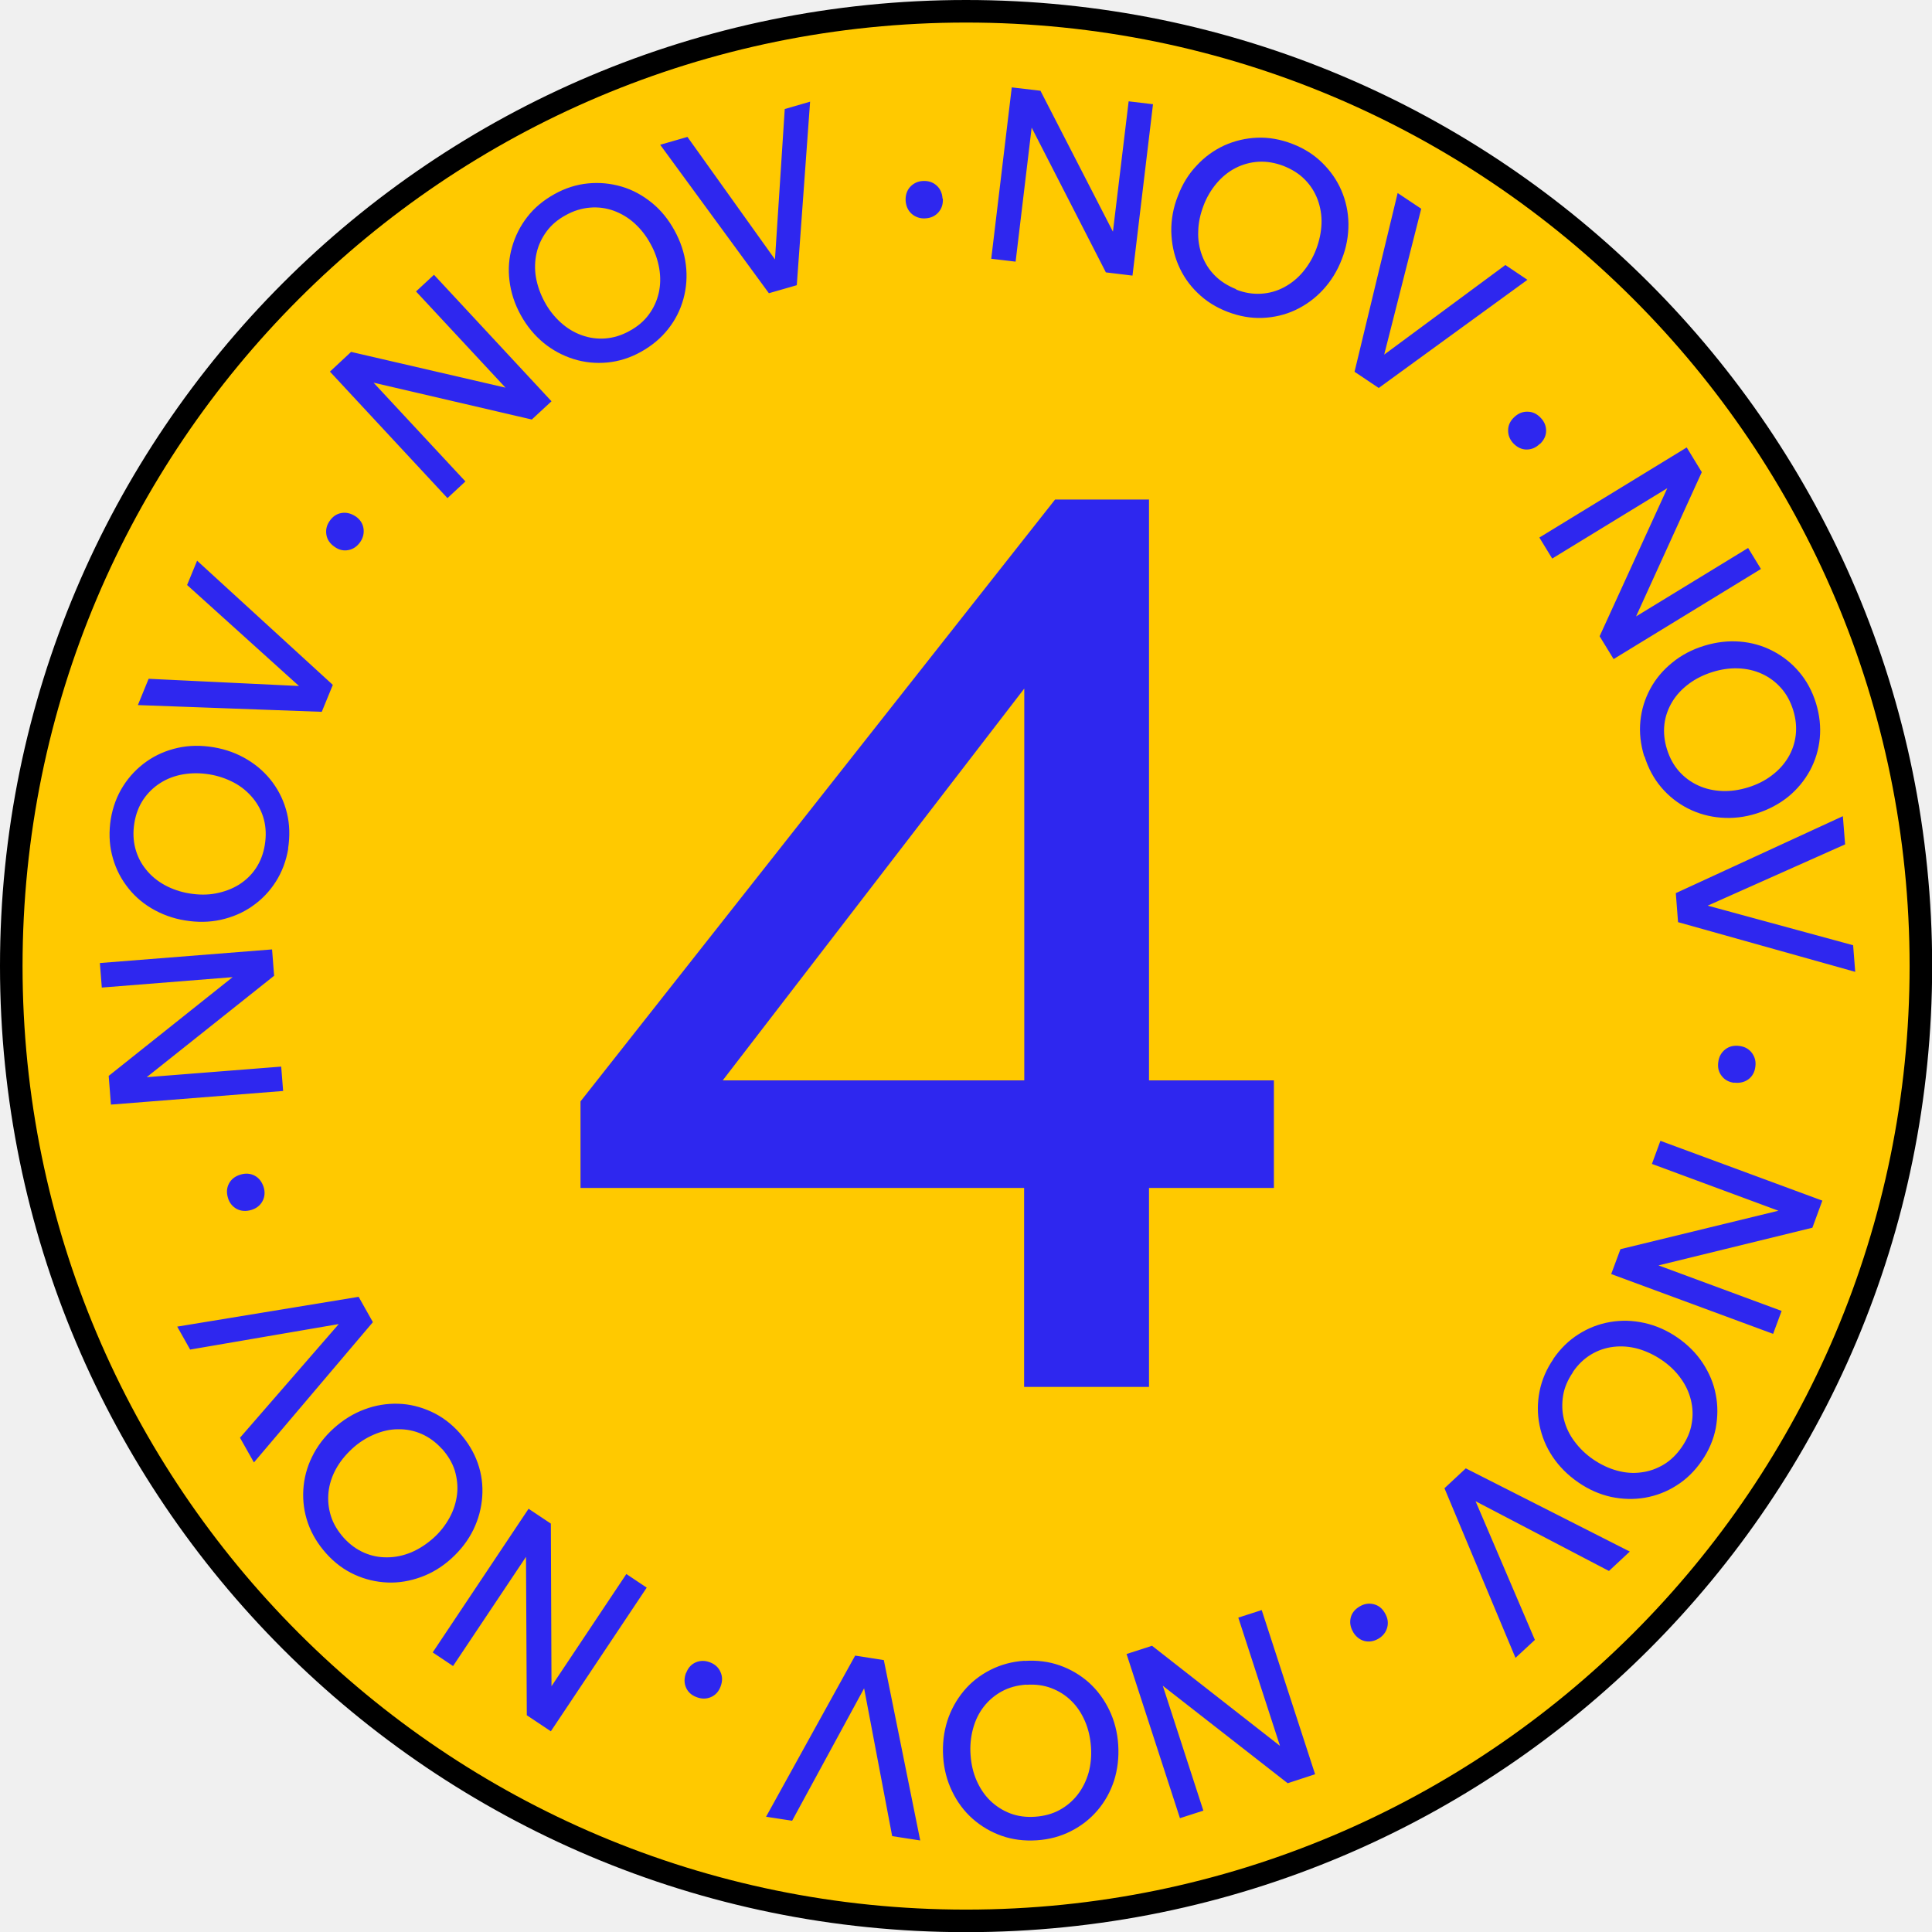
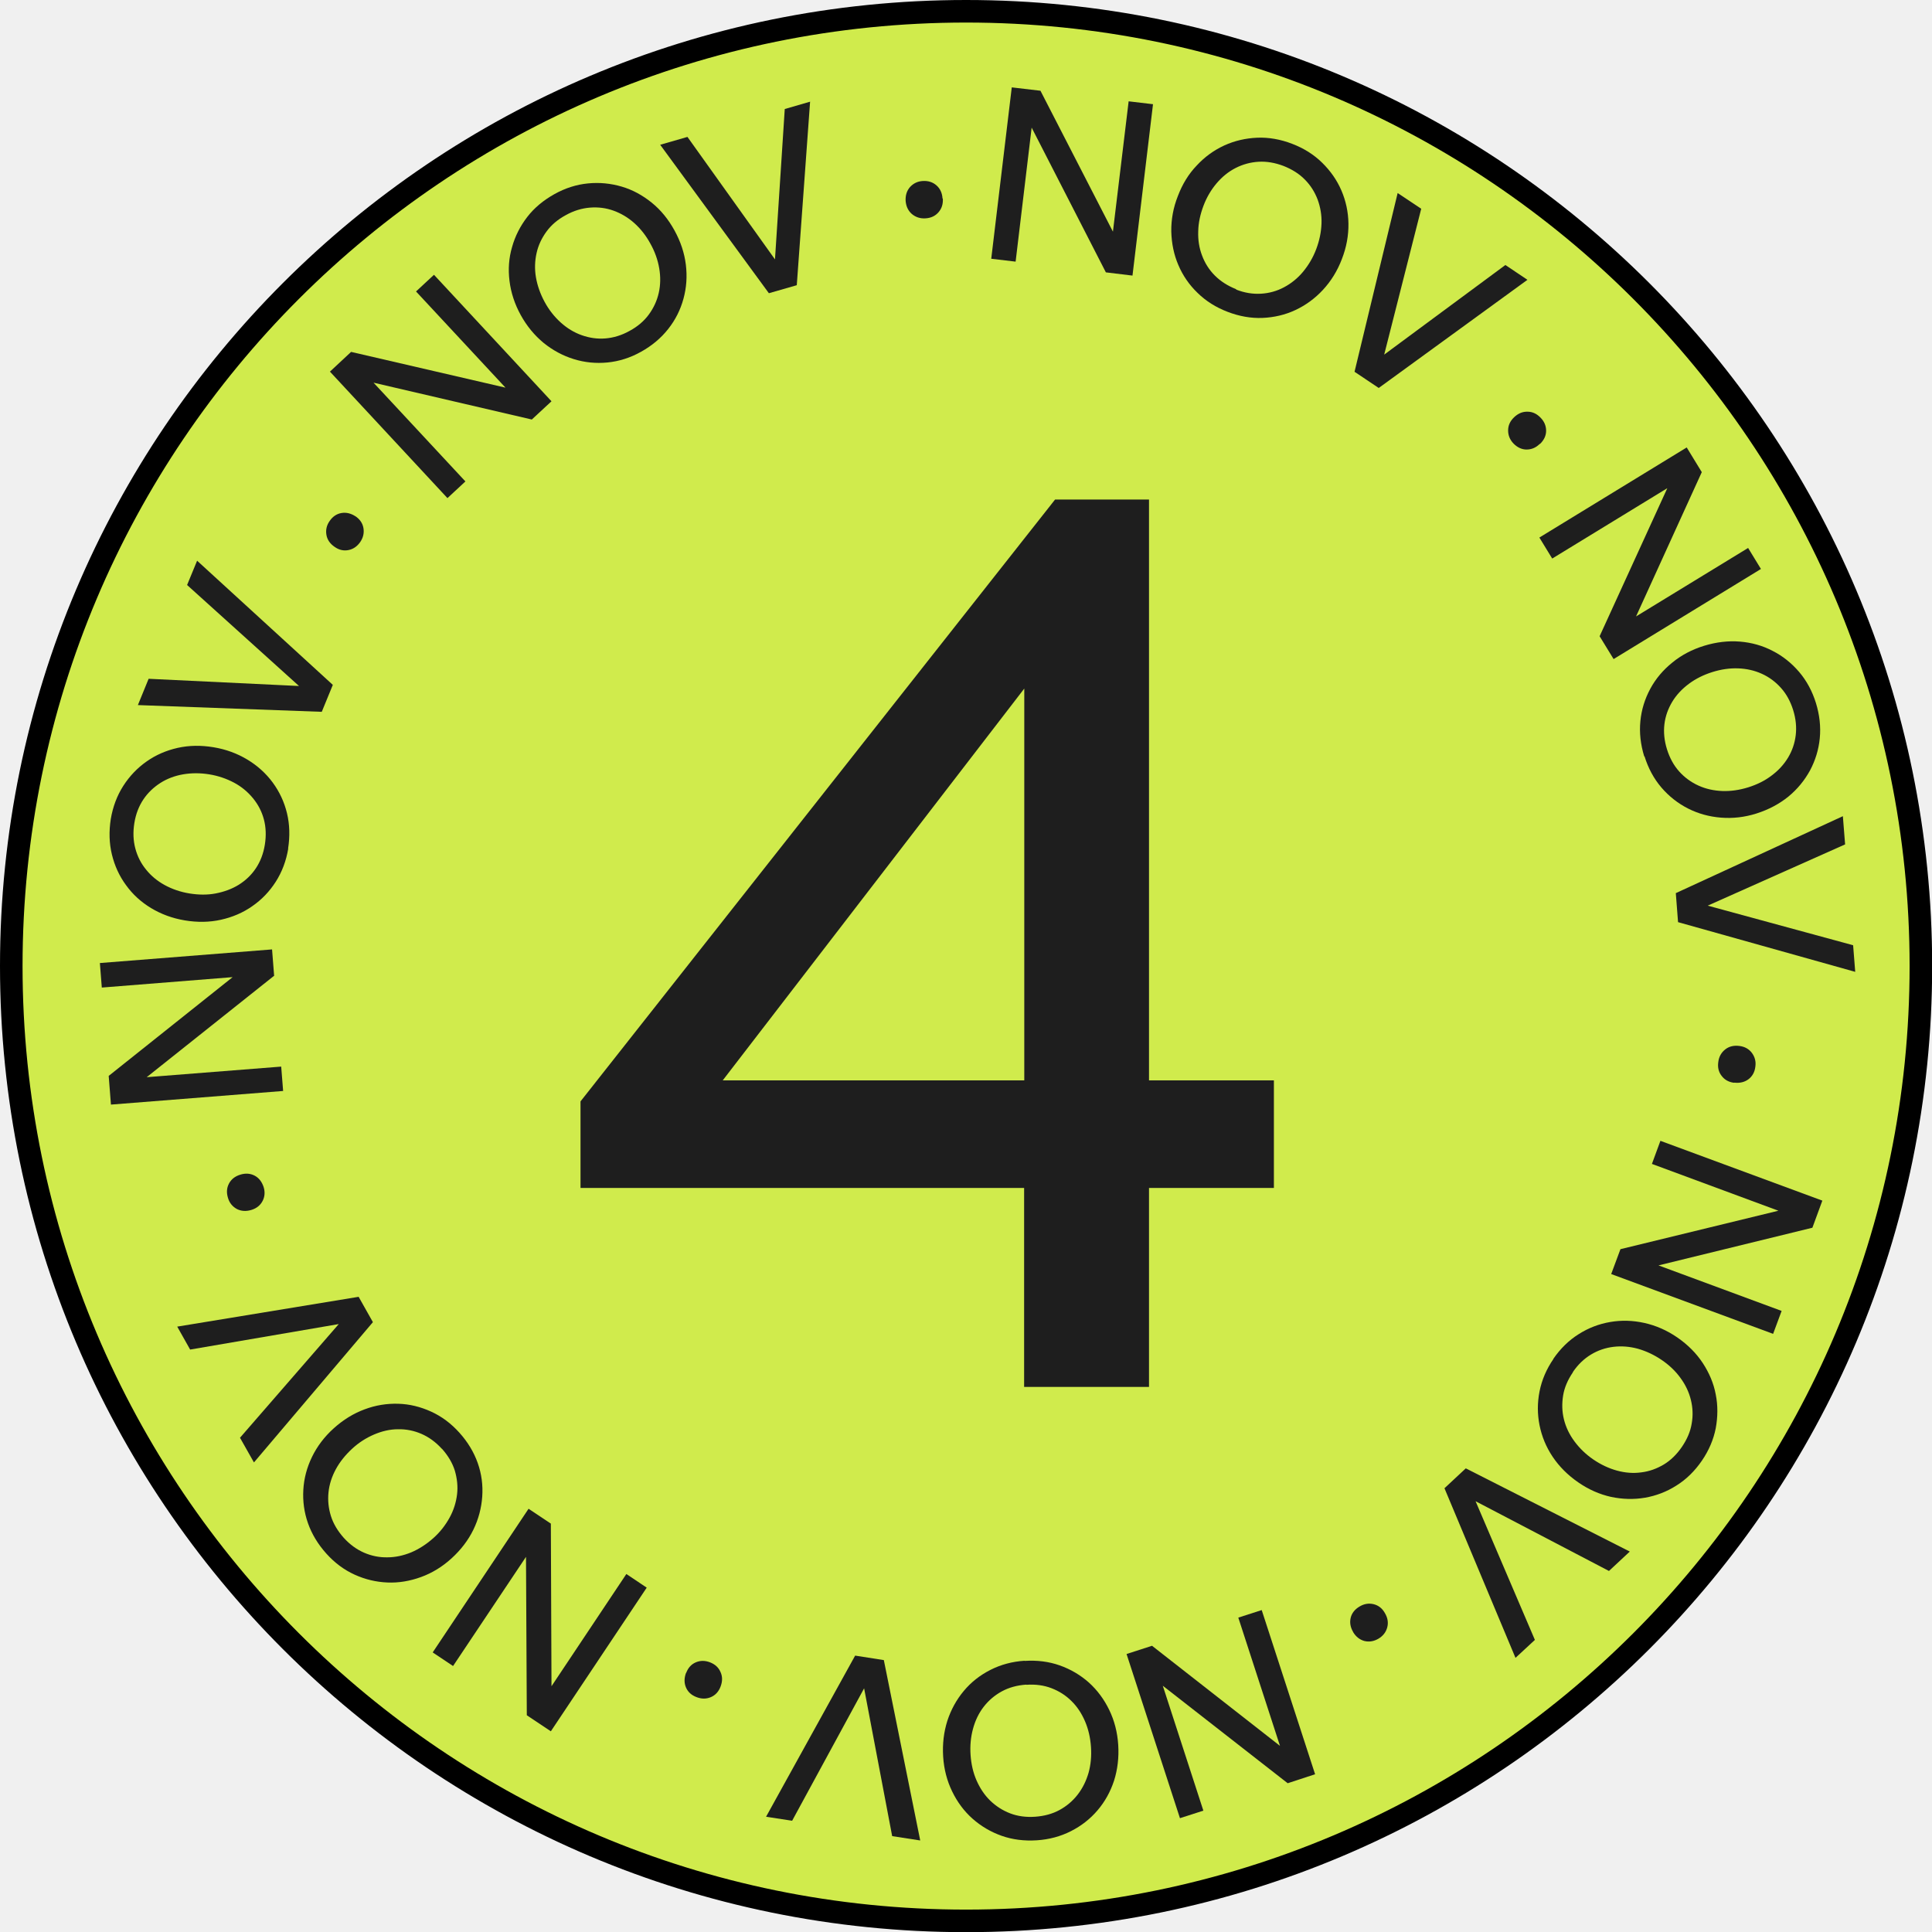
- <svg xmlns="http://www.w3.org/2000/svg" width="257" height="257" fill="none">
-   <g clip-path="url(#A)">
-     <path d="M255.521 128.511c0 70.146-56.864 127.01-127.01 127.01S1.5 198.657 1.5 128.511 58.365 1.5 128.511 1.5s127.01 56.865 127.01 127.011z" fill="#ffc900" stroke="#000" stroke-width="3" />
-     <g fill="#2e27ef">
-       <path d="M147.107 36.233l-9.874-19.257-2.133 17.829-3.242-.384 2.73-22.797 3.817.448 9.64 18.746 2.09-17.338 3.241.384-2.729 22.798-3.519-.427h-.021zm16.186 5.246c-1.557-.597-2.879-1.429-3.988-2.517-1.109-1.066-1.962-2.303-2.559-3.711-.597-1.386-.896-2.879-.938-4.457a12.21 12.21 0 0 1 .874-4.713c.597-1.578 1.429-2.943 2.517-4.073a11.49 11.49 0 0 1 3.668-2.666 11.72 11.72 0 0 1 4.372-1.024c1.535-.064 3.092.213 4.649.81s2.879 1.429 3.988 2.517 1.962 2.303 2.559 3.689.917 2.858.938 4.414a12.38 12.38 0 0 1-.874 4.713c-.597 1.578-1.45 2.943-2.517 4.095a11.8 11.8 0 0 1-3.668 2.687c-1.365.64-2.836.981-4.372 1.045s-3.092-.213-4.649-.81zm1.131-2.964c1.13.448 2.239.619 3.326.555a7.35 7.35 0 0 0 3.05-.853 8.4 8.4 0 0 0 2.538-2.069 10.51 10.51 0 0 0 1.749-3.007c.427-1.13.661-2.261.703-3.391s-.149-2.197-.512-3.199c-.383-1.002-.938-1.898-1.706-2.666-.746-.768-1.706-1.365-2.836-1.813-1.13-.427-2.239-.619-3.327-.555a7.65 7.65 0 0 0-3.049.832c-.959.491-1.792 1.173-2.517 2.026a10.11 10.11 0 0 0-1.749 2.986c-.427 1.131-.682 2.261-.703 3.412a8.12 8.12 0 0 0 .511 3.22c.384 1.024.939 1.898 1.706 2.666s1.707 1.365 2.837 1.813l-.021.043zm38.77-1.301l-19.79 14.395-3.22-2.154 5.736-23.779 3.135 2.09-4.926 19.407 16.122-11.921 2.922 1.962h.021zm1.621 21.838c-.511.512-1.108.746-1.748.746s-1.216-.277-1.728-.789c-.49-.512-.725-1.088-.725-1.749s.256-1.237.789-1.749 1.131-.768 1.792-.746c.661 0 1.237.277 1.727.789.512.512.747 1.109.747 1.749s-.278 1.237-.811 1.749h-.043zm7.976 25.57l9-19.684-15.312 9.362-1.707-2.794 19.599-11.985 2.005 3.284-8.744 19.194 14.907-9.106 1.706 2.794-19.599 11.985-1.855-3.028v-.021zm5.928 15.994c-.49-1.599-.661-3.156-.511-4.691s.597-2.964 1.322-4.308 1.706-2.495 2.921-3.476c1.216-1.002 2.645-1.749 4.244-2.239s3.199-.682 4.756-.554 3.007.533 4.35 1.237a11.38 11.38 0 0 1 3.519 2.794c1.002 1.173 1.749 2.559 2.24 4.137.49 1.599.661 3.156.511 4.692a11.39 11.39 0 0 1-1.301 4.286c-.725 1.322-1.684 2.495-2.879 3.476-1.215.981-2.623 1.728-4.222 2.239s-3.199.683-4.756.555a11.6 11.6 0 0 1-4.372-1.216 11.48 11.48 0 0 1-3.54-2.793c-1.002-1.173-1.748-2.56-2.239-4.138h-.043zm3.029-.938c.362 1.152.895 2.133 1.62 2.943a7.67 7.67 0 0 0 2.56 1.877c.981.448 2.047.682 3.177.725s2.282-.128 3.455-.491c1.152-.362 2.197-.874 3.092-1.557.917-.682 1.642-1.471 2.197-2.388a7.44 7.44 0 0 0 1.023-2.986c.128-1.066.022-2.175-.341-3.348-.362-1.152-.895-2.133-1.621-2.943s-1.556-1.429-2.537-1.877-2.026-.682-3.157-.725-2.281.128-3.433.49-2.197.874-3.114 1.557-1.663 1.472-2.218 2.389-.917 1.919-1.045 2.986-.021 2.197.342 3.348zm25.037 29.6l-23.566-6.611-.298-3.86 22.222-10.236.298 3.753-18.276 8.147 19.342 5.267.278 3.519v.021zm-16.101 14.758c-.725-.085-1.28-.405-1.664-.917-.405-.512-.554-1.13-.448-1.855.086-.704.406-1.258.917-1.664s1.131-.554 1.856-.469c.746.085 1.301.405 1.706.939.384.533.554 1.13.448 1.834-.086.725-.406 1.279-.917 1.663s-1.152.533-1.877.448l-.021.021zm-15.142 22.136l21.027-5.118-16.826-6.227 1.13-3.071 21.54 7.955-1.323 3.604-20.473 5.011 16.379 6.057-1.131 3.05-21.539-7.955 1.237-3.327-.021.021zm-8.914 14.588c.939-1.365 2.069-2.474 3.37-3.285 1.301-.831 2.708-1.365 4.201-1.62s3.007-.214 4.542.128 3.007.981 4.394 1.94 2.516 2.09 3.369 3.391 1.45 2.687 1.728 4.18c.298 1.471.277 2.986 0 4.5-.299 1.514-.917 2.964-1.856 4.329s-2.068 2.474-3.369 3.284c-1.301.832-2.709 1.365-4.18 1.621-1.493.256-2.986.213-4.521-.107-1.536-.341-2.986-.981-4.372-1.94s-2.517-2.09-3.391-3.391-1.45-2.709-1.749-4.201-.298-2.986 0-4.5.917-2.965 1.856-4.329h-.022zm2.602 1.791c-.682 1.002-1.13 2.026-1.301 3.092s-.149 2.112.107 3.156a8.15 8.15 0 0 0 1.407 2.943c.683.918 1.514 1.728 2.517 2.41s2.047 1.173 3.135 1.472 2.175.384 3.241.234c1.067-.128 2.048-.49 2.986-1.045.917-.554 1.727-1.343 2.41-2.345s1.13-2.026 1.301-3.093c.192-1.066.149-2.111-.107-3.156s-.725-2.026-1.386-2.922c-.661-.917-1.493-1.706-2.495-2.388s-2.048-1.173-3.157-1.493c-1.109-.299-2.175-.384-3.262-.256-1.067.128-2.069.469-2.986 1.024s-1.728 1.322-2.41 2.324v.043zm-7.635 37.982l-9.448-22.563 2.837-2.645 21.816 11.068-2.772 2.581-17.743-9.277 7.89 18.447-2.58 2.389zm-21.603-3.455c-.363-.619-.47-1.237-.32-1.877.149-.618.554-1.13 1.173-1.493.597-.362 1.215-.469 1.855-.32s1.152.534 1.514 1.173c.384.64.491 1.28.32 1.92s-.554 1.13-1.152 1.493c-.618.362-1.236.469-1.876.319-.619-.17-1.13-.554-1.514-1.194v-.021zm-26.764 1.834l17.039 13.329-5.544-17.061 3.113-1.003 7.102 21.838-3.647 1.195-16.613-12.967 5.396 16.613-3.114 1.003-7.102-21.838 3.37-1.088v-.021zm-16.933 2.026c1.663-.107 3.22.085 4.67.597a11.68 11.68 0 0 1 3.882 2.282c1.13 1.024 2.026 2.239 2.708 3.647s1.088 2.964 1.194 4.649-.085 3.263-.554 4.755c-.491 1.493-1.216 2.794-2.197 3.946s-2.154 2.068-3.54 2.772-2.9 1.109-4.542 1.216c-1.664.106-3.221-.086-4.671-.597a11.65 11.65 0 0 1-3.881-2.282c-1.13-1.002-2.026-2.218-2.708-3.626s-1.088-2.943-1.195-4.627.086-3.263.555-4.756a11.93 11.93 0 0 1 2.196-3.988c.981-1.173 2.154-2.09 3.54-2.794s2.901-1.109 4.543-1.215v.021zm.213 3.156c-1.215.085-2.303.384-3.241.896a7.66 7.66 0 0 0-2.41 2.047c-.661.853-1.13 1.834-1.429 2.943a10.43 10.43 0 0 0-.32 3.476c.085 1.216.341 2.346.789 3.37s1.045 1.94 1.813 2.687a7.82 7.82 0 0 0 2.666 1.706c1.002.384 2.111.533 3.326.448s2.304-.384 3.242-.896a7.67 7.67 0 0 0 2.41-2.047c.661-.853 1.13-1.813 1.45-2.901.299-1.087.405-2.239.32-3.454s-.341-2.346-.789-3.391-1.045-1.962-1.813-2.709c-.768-.767-1.663-1.322-2.666-1.706s-2.111-.533-3.326-.448l-.022-.021zm-34.591 17.551l11.836-21.411 3.817.597 4.841 23.992-3.732-.576-3.732-19.662-9.575 17.615-3.476-.533.021-.022zm-10.641-19.108c.256-.682.682-1.151 1.279-1.407s1.237-.256 1.898 0 1.13.682 1.386 1.279c.277.597.277 1.237.021 1.92-.256.703-.704 1.173-1.301 1.429s-1.237.255-1.898 0c-.683-.256-1.152-.683-1.408-1.28s-.256-1.237 0-1.941h.021zm-18-19.876l.085 21.646 9.959-14.928 2.708 1.813L73.276 230.3l-3.199-2.133-.107-21.07-9.703 14.523-2.708-1.812 12.753-19.109 2.943 1.962h.021zm-12.156-12.07c1.109 1.237 1.919 2.58 2.431 4.03s.704 2.943.597 4.458-.49 2.985-1.173 4.393-1.663 2.687-2.9 3.817-2.602 1.962-4.073 2.495-2.964.789-4.457.725a11.62 11.62 0 0 1-4.372-1.045c-1.408-.639-2.666-1.578-3.775-2.815s-1.919-2.58-2.431-4.03-.704-2.943-.619-4.436a11.37 11.37 0 0 1 1.152-4.372c.683-1.408 1.642-2.687 2.9-3.817s2.602-1.962 4.095-2.517a11.64 11.64 0 0 1 4.478-.746c1.514.043 2.964.405 4.372 1.045s2.666 1.578 3.775 2.815zm-2.346 2.132c-.81-.895-1.727-1.556-2.708-1.983a7.37 7.37 0 0 0-3.114-.618c-1.088 0-2.154.256-3.199.703a10.11 10.11 0 0 0-2.922 1.898c-.896.831-1.621 1.728-2.154 2.709s-.874 2.026-.981 3.092 0 2.111.32 3.135.896 1.983 1.706 2.9c.81.896 1.727 1.557 2.708 1.984a7.34 7.34 0 0 0 3.092.618c1.066 0 2.133-.234 3.178-.661 1.045-.448 2.005-1.066 2.922-1.877s1.621-1.727 2.175-2.729.874-2.048 1.002-3.114 0-2.133-.299-3.156c-.32-1.024-.896-1.984-1.706-2.901h-.021zm-35.209-16.25l24.141-3.967 1.898 3.37-15.824 18.66-1.855-3.284 13.137-15.12-19.769 3.391-1.727-3.071v.021zm8.403-20.217c.682-.213 1.322-.171 1.898.128s.96.81 1.194 1.493c.213.661.171 1.301-.128 1.876s-.789.981-1.493 1.195-1.365.17-1.941-.128a2.4 2.4 0 0 1-1.173-1.472c-.213-.704-.171-1.322.128-1.898s.81-.981 1.514-1.194zm4.478-26.444L19.513 143.29l17.893-1.408.256 3.242-22.904 1.812-.299-3.817 16.485-13.137-17.402 1.386-.256-3.262 22.904-1.813.277 3.54-.021-.021zm1.898-16.933c-.277 1.642-.832 3.113-1.663 4.414a11.29 11.29 0 0 1-3.114 3.242c-1.237.874-2.644 1.471-4.18 1.813s-3.135.362-4.798.085a12.64 12.64 0 0 1-4.5-1.642c-1.344-.811-2.452-1.834-3.327-3.05-.896-1.215-1.514-2.58-1.877-4.073s-.405-3.071-.149-4.713c.277-1.642.832-3.114 1.663-4.415a11.5 11.5 0 0 1 3.092-3.241c1.237-.875 2.623-1.472 4.137-1.813 1.535-.341 3.114-.362 4.777-.085s3.156.831 4.5 1.642 2.474 1.834 3.369 3.049a11.33 11.33 0 0 1 1.898 4.074c.363 1.493.405 3.071.149 4.713h.021zm-3.114-.512c.192-1.194.149-2.325-.128-3.37a7.39 7.39 0 0 0-1.45-2.815 8.24 8.24 0 0 0-2.516-2.068 10.61 10.61 0 0 0-3.305-1.109c-1.194-.192-2.346-.192-3.476 0-1.109.192-2.133.576-3.028 1.151a7.66 7.66 0 0 0-2.261 2.197c-.598.896-1.002 1.941-1.194 3.135s-.149 2.324.128 3.369.746 1.984 1.429 2.815c.661.832 1.514 1.536 2.495 2.069s2.09.917 3.284 1.109 2.367.213 3.476 0 2.133-.576 3.071-1.152c.917-.575 1.685-1.3 2.282-2.196s1.002-1.941 1.194-3.135zm-9.02-37.79l18.063 16.528-1.471 3.583-24.461-.896 1.429-3.498 20.004.96-14.886-13.435 1.344-3.263-.021.021zm21.07-5.907c.597.405.96.938 1.066 1.578s-.021 1.258-.427 1.855c-.405.576-.917.938-1.557 1.066s-1.258 0-1.855-.427c-.618-.427-.981-.96-1.088-1.6s.021-1.258.427-1.834c.405-.597.938-.96 1.578-1.066s1.258.043 1.877.448l-.021-.021zm23.48-12.86l-21.07-4.905 12.22 13.137-2.389 2.218-15.632-16.826 2.815-2.623 20.537 4.756-11.9-12.796 2.389-2.218 15.632 16.826-2.602 2.41v.021zm14.523-9.02c-1.45.81-2.943 1.28-4.478 1.429s-3.028 0-4.478-.448a12 12 0 0 1-4.009-2.154c-1.216-1.002-2.239-2.239-3.05-3.711s-1.301-2.986-1.493-4.542-.085-3.05.341-4.5a11.67 11.67 0 0 1 2.026-4.009c.938-1.215 2.154-2.218 3.604-3.028s2.943-1.28 4.478-1.429a11.71 11.71 0 0 1 4.478.427c1.45.427 2.772 1.152 3.988 2.133s2.218 2.218 3.028 3.689 1.322 2.986 1.514 4.564a11.6 11.6 0 0 1-.32 4.542c-.405 1.471-1.066 2.794-2.026 4.009s-2.154 2.218-3.604 3.028zm-1.535-2.772c1.066-.576 1.919-1.301 2.559-2.175a7.68 7.68 0 0 0 1.322-2.879c.234-1.045.256-2.133.064-3.263a10.13 10.13 0 0 0-1.173-3.284 10.12 10.12 0 0 0-2.133-2.73 8.42 8.42 0 0 0-2.772-1.663 7.4 7.4 0 0 0-3.135-.405c-1.066.085-2.154.405-3.22 1.002-1.066.576-1.919 1.301-2.559 2.175s-1.088 1.813-1.322 2.858a8.28 8.28 0 0 0-.085 3.242c.192 1.109.576 2.197 1.152 3.263A10.2 10.2 0 0 0 74.6 42.91c.853.768 1.77 1.322 2.794 1.685a7.49 7.49 0 0 0 3.135.426c1.066-.086 2.154-.405 3.22-1.002zm24.012-30.476l-1.77 24.397-3.711 1.066L87.82 19.258l3.625-1.045 11.644 16.293 1.301-20.004 3.39-.981-.021.021zm17.658 12.881c.043.725-.149 1.322-.576 1.813s-1.002.768-1.727.81a2.48 2.48 0 0 1-1.813-.576c-.49-.427-.767-1.002-.831-1.727-.043-.746.149-1.365.575-1.855a2.41 2.41 0 0 1 1.707-.81c.725-.043 1.322.149 1.812.576s.768 1.024.811 1.749l.042.021zm44.039 131.603h-16.613v26.465h-16.613v-26.465H77.222V146.51l63.125-80.058h12.497v77.264h16.613v14.31zm-73.319-14.31h40.114V91.595l-40.114 52.121z" />
-     </g>
+ <svg xmlns="http://www.w3.org/2000/svg" width="257" height="257" viewBox="0 0 257 257" fill="none">
+   <g clip-path="url(#clip0_2507_1446)">
+     <path d="M255.521 128.511C255.521 198.657 198.657 255.521 128.511 255.521C58.365 255.521 1.5 198.657 1.5 128.511C1.5 58.365 58.365 1.5 128.511 1.5C198.657 1.5 255.521 58.365 255.521 128.511Z" fill="#D0EB4C" stroke="black" stroke-width="3" />
+     <path d="M147.107 36.233L137.233 16.976L135.1 34.804L131.858 34.42L134.588 11.623L138.405 12.071L148.045 30.816L150.135 13.478L153.376 13.862L150.647 36.66L147.128 36.233H147.107Z" fill="#1E1E1E" />
+     <path d="M163.293 41.479C161.736 40.882 160.414 40.05 159.305 38.963C158.196 37.897 157.343 36.66 156.746 35.252C156.149 33.866 155.85 32.373 155.808 30.795C155.786 29.217 156.064 27.639 156.682 26.082C157.279 24.504 158.111 23.139 159.199 22.009C160.265 20.857 161.481 19.983 162.867 19.343C164.232 18.724 165.703 18.383 167.239 18.319C168.774 18.255 170.331 18.532 171.888 19.13C173.444 19.727 174.767 20.558 175.876 21.646C176.985 22.734 177.838 23.949 178.435 25.335C179.032 26.722 179.352 28.193 179.373 29.75C179.394 31.307 179.117 32.885 178.499 34.463C177.902 36.041 177.049 37.406 175.982 38.558C174.916 39.709 173.679 40.605 172.314 41.245C170.949 41.885 169.478 42.226 167.942 42.29C166.407 42.354 164.85 42.076 163.293 41.479ZM164.424 38.515C165.554 38.963 166.663 39.133 167.75 39.069C168.817 39.005 169.84 38.728 170.8 38.216C171.76 37.705 172.613 37.022 173.338 36.148C174.063 35.273 174.66 34.271 175.087 33.141C175.513 32.011 175.748 30.88 175.79 29.75C175.833 28.62 175.641 27.553 175.278 26.551C174.895 25.549 174.34 24.653 173.572 23.885C172.826 23.118 171.866 22.52 170.736 22.073C169.606 21.646 168.497 21.454 167.409 21.518C166.343 21.582 165.319 21.859 164.36 22.35C163.4 22.84 162.568 23.523 161.843 24.376C161.118 25.229 160.521 26.231 160.094 27.361C159.668 28.492 159.412 29.622 159.391 30.774C159.348 31.904 159.519 32.992 159.902 33.994C160.286 35.017 160.841 35.892 161.608 36.66C162.376 37.427 163.315 38.024 164.445 38.472L164.424 38.515Z" fill="#1E1E1E" />
+     <path d="M203.194 37.214L183.404 51.609L180.184 49.455L185.92 25.677L189.055 27.767L184.129 47.173L200.251 35.252L203.173 37.214H203.194Z" fill="#1E1E1E" />
+     <path d="M204.815 59.052C204.304 59.564 203.707 59.798 203.067 59.798C202.427 59.798 201.851 59.521 201.339 59.009C200.849 58.497 200.614 57.922 200.614 57.261C200.614 56.599 200.87 56.024 201.403 55.512C201.936 55 202.534 54.744 203.195 54.765C203.856 54.765 204.432 55.043 204.922 55.554C205.434 56.066 205.669 56.663 205.669 57.303C205.669 57.943 205.391 58.54 204.858 59.052H204.815Z" fill="#1E1E1E" />
+     <path d="M212.791 84.622L221.791 64.938L206.479 74.3L204.772 71.506L224.371 59.521L226.376 62.805L217.632 81.999L232.539 72.892L234.245 75.686L214.646 87.671L212.791 84.643V84.622Z" fill="#1E1E1E" />
+     <path d="M218.719 100.616C218.229 99.017 218.058 97.46 218.208 95.925C218.357 94.389 218.805 92.96 219.53 91.617C220.255 90.273 221.236 89.122 222.451 88.141C223.667 87.138 225.096 86.392 226.695 85.901C228.295 85.411 229.894 85.219 231.451 85.347C233.008 85.475 234.458 85.88 235.801 86.584C237.145 87.266 238.318 88.205 239.32 89.377C240.323 90.55 241.069 91.937 241.56 93.515C242.05 95.114 242.221 96.671 242.071 98.207C241.922 99.742 241.474 101.171 240.77 102.493C240.045 103.815 239.086 104.988 237.891 105.969C236.676 106.95 235.268 107.697 233.669 108.208C232.069 108.72 230.47 108.891 228.913 108.763C227.335 108.635 225.885 108.23 224.541 107.547C223.198 106.865 222.004 105.927 221.001 104.754C219.999 103.581 219.253 102.194 218.762 100.616H218.719ZM221.748 99.678C222.11 100.83 222.643 101.811 223.368 102.621C224.094 103.431 224.947 104.05 225.928 104.498C226.909 104.946 227.975 105.18 229.105 105.223C230.235 105.265 231.387 105.095 232.56 104.732C233.712 104.37 234.757 103.858 235.652 103.175C236.569 102.493 237.294 101.704 237.849 100.787C238.403 99.87 238.744 98.868 238.872 97.801C239 96.735 238.894 95.626 238.531 94.453C238.169 93.302 237.636 92.32 236.91 91.51C236.185 90.7 235.354 90.081 234.373 89.633C233.392 89.186 232.347 88.951 231.216 88.908C230.086 88.866 228.935 89.036 227.783 89.399C226.631 89.761 225.586 90.273 224.669 90.956C223.752 91.638 223.006 92.427 222.451 93.344C221.897 94.261 221.534 95.263 221.406 96.33C221.278 97.396 221.385 98.526 221.748 99.678Z" fill="#1E1E1E" />
+     <path d="M246.785 129.278L223.219 122.667L222.921 118.807L245.143 108.571L245.441 112.324L227.165 120.471L246.507 125.738L246.785 129.257V129.278Z" fill="#1E1E1E" />
+     <path d="M230.684 144.036C229.959 143.951 229.404 143.631 229.02 143.119C228.615 142.607 228.466 141.989 228.572 141.264C228.658 140.56 228.978 140.006 229.489 139.6C230.001 139.195 230.62 139.046 231.345 139.131C232.091 139.216 232.646 139.536 233.051 140.07C233.435 140.603 233.605 141.2 233.499 141.904C233.413 142.629 233.093 143.183 232.582 143.567C232.07 143.951 231.43 144.1 230.705 144.015L230.684 144.036Z" fill="#1E1E1E" />
+     <path d="M215.542 166.172L236.569 161.054L219.743 154.827L220.873 151.756L242.413 159.711L241.09 163.315L220.617 168.326L236.996 174.383L235.865 177.433L214.326 169.478L215.563 166.151L215.542 166.172Z" fill="#1E1E1E" />
+     <path d="M206.628 180.76C207.567 179.395 208.697 178.286 209.998 177.475C211.299 176.644 212.706 176.11 214.199 175.855C215.692 175.599 217.206 175.641 218.741 175.983C220.277 176.324 221.748 176.964 223.135 177.923C224.521 178.883 225.651 180.013 226.504 181.314C227.357 182.615 227.954 184.001 228.232 185.494C228.53 186.965 228.509 188.48 228.232 189.994C227.933 191.508 227.315 192.958 226.376 194.323C225.438 195.688 224.308 196.797 223.007 197.607C221.706 198.439 220.298 198.972 218.827 199.228C217.334 199.484 215.841 199.441 214.306 199.121C212.77 198.78 211.32 198.14 209.934 197.181C208.548 196.221 207.417 195.091 206.543 193.79C205.669 192.489 205.093 191.081 204.794 189.589C204.496 188.096 204.496 186.603 204.794 185.089C205.093 183.575 205.711 182.124 206.65 180.76H206.628ZM209.23 182.551C208.548 183.553 208.1 184.577 207.929 185.643C207.759 186.71 207.78 187.755 208.036 188.799C208.292 189.844 208.761 190.825 209.443 191.742C210.126 192.66 210.957 193.47 211.96 194.152C212.962 194.835 214.007 195.325 215.095 195.624C216.182 195.922 217.27 196.008 218.336 195.858C219.403 195.73 220.384 195.368 221.322 194.813C222.239 194.259 223.049 193.47 223.732 192.468C224.414 191.465 224.862 190.442 225.033 189.375C225.225 188.309 225.182 187.264 224.926 186.219C224.67 185.174 224.201 184.193 223.54 183.297C222.879 182.38 222.047 181.591 221.045 180.909C220.042 180.226 218.997 179.736 217.888 179.416C216.779 179.117 215.713 179.032 214.626 179.16C213.559 179.288 212.557 179.629 211.64 180.184C210.723 180.738 209.912 181.506 209.23 182.508V182.551Z" fill="#1E1E1E" />
+     <path d="M201.595 220.533L192.147 197.97L194.984 195.325L216.8 206.393L214.028 208.974L196.285 199.697L204.175 218.144L201.595 220.533Z" fill="#1E1E1E" />
+     <path d="M179.992 217.078C179.629 216.459 179.522 215.841 179.672 215.201C179.821 214.583 180.226 214.071 180.845 213.708C181.442 213.346 182.06 213.239 182.7 213.388C183.34 213.538 183.852 213.922 184.214 214.561C184.598 215.201 184.705 215.841 184.534 216.481C184.363 217.12 183.98 217.611 183.382 217.974C182.764 218.336 182.146 218.443 181.506 218.293C180.887 218.123 180.376 217.739 179.992 217.099V217.078Z" fill="#1E1E1E" />
+     <path d="M153.228 218.912L170.267 232.241L164.723 215.18L167.836 214.177L174.938 236.015L171.291 237.21L154.678 224.243L160.074 240.856L156.96 241.859L149.858 220.021L153.228 218.933V218.912Z" fill="#1E1E1E" />
+     <path d="M136.295 220.938C137.958 220.831 139.515 221.023 140.965 221.535C142.415 222.047 143.716 222.815 144.847 223.817C145.977 224.841 146.873 226.056 147.555 227.464C148.238 228.871 148.643 230.428 148.749 232.113C148.856 233.797 148.664 235.376 148.195 236.868C147.704 238.361 146.979 239.662 145.998 240.814C145.017 241.965 143.844 242.882 142.458 243.586C141.072 244.29 139.558 244.695 137.916 244.802C136.252 244.908 134.695 244.716 133.245 244.205C131.795 243.693 130.494 242.925 129.364 241.923C128.234 240.92 127.338 239.705 126.656 238.297C125.973 236.89 125.568 235.354 125.461 233.67C125.355 231.985 125.547 230.407 126.016 228.914C126.506 227.421 127.231 226.099 128.212 224.926C129.193 223.753 130.366 222.836 131.752 222.132C133.139 221.428 134.653 221.023 136.295 220.917V220.938ZM136.508 224.094C135.293 224.179 134.205 224.478 133.267 224.99C132.328 225.502 131.518 226.184 130.857 227.037C130.196 227.89 129.727 228.871 129.428 229.98C129.129 231.089 129.023 232.241 129.108 233.456C129.193 234.672 129.449 235.802 129.897 236.826C130.345 237.849 130.942 238.766 131.71 239.513C132.478 240.259 133.373 240.835 134.376 241.219C135.378 241.603 136.487 241.752 137.702 241.667C138.918 241.581 140.006 241.283 140.944 240.771C141.882 240.259 142.693 239.577 143.354 238.724C144.015 237.871 144.484 236.911 144.804 235.823C145.103 234.736 145.209 233.584 145.124 232.369C145.039 231.153 144.783 230.023 144.335 228.978C143.887 227.933 143.29 227.016 142.522 226.269C141.754 225.502 140.859 224.947 139.856 224.563C138.854 224.179 137.745 224.03 136.53 224.115L136.508 224.094Z" fill="#1E1E1E" />
+     <path d="M101.917 241.645L113.753 220.234L117.57 220.831L122.411 244.823L118.679 244.247L114.947 224.585L105.372 242.2L101.896 241.667L101.917 241.645Z" fill="#1E1E1E" />
+     <path d="M91.276 222.537C91.532 221.855 91.958 221.386 92.555 221.13C93.153 220.874 93.792 220.874 94.453 221.13C95.114 221.386 95.584 221.812 95.84 222.409C96.117 223.006 96.117 223.646 95.861 224.329C95.605 225.032 95.157 225.502 94.56 225.758C93.963 226.013 93.323 226.013 92.662 225.758C91.98 225.502 91.51 225.075 91.254 224.478C90.999 223.881 90.999 223.241 91.254 222.537H91.276Z" fill="#1E1E1E" />
+     <path d="M73.276 202.661L73.361 224.307L83.32 209.379L86.029 211.192L73.276 230.3L70.077 228.167L69.97 207.097L60.267 221.62L57.559 219.808L70.312 200.699L73.254 202.661H73.276Z" fill="#1E1E1E" />
+     <path d="M61.12 190.591C62.229 191.828 63.039 193.171 63.551 194.621C64.063 196.072 64.255 197.564 64.148 199.079C64.042 200.593 63.658 202.064 62.976 203.472C62.293 204.879 61.312 206.159 60.075 207.289C58.838 208.419 57.473 209.251 56.002 209.784C54.53 210.317 53.038 210.573 51.545 210.509C50.031 210.445 48.581 210.104 47.173 209.464C45.765 208.825 44.507 207.886 43.398 206.649C42.289 205.412 41.479 204.069 40.967 202.619C40.455 201.169 40.263 199.676 40.349 198.183C40.434 196.669 40.818 195.219 41.5 193.811C42.183 192.404 43.142 191.124 44.401 189.994C45.659 188.863 47.002 188.032 48.495 187.477C49.967 186.923 51.459 186.688 52.974 186.731C54.488 186.774 55.938 187.136 57.346 187.776C58.753 188.416 60.011 189.354 61.12 190.591ZM58.774 192.723C57.964 191.828 57.047 191.167 56.066 190.74C55.085 190.314 54.04 190.1 52.952 190.122C51.865 190.122 50.798 190.378 49.753 190.825C48.708 191.273 47.727 191.892 46.832 192.723C45.936 193.555 45.211 194.451 44.678 195.432C44.145 196.413 43.803 197.458 43.697 198.524C43.59 199.59 43.697 200.635 44.017 201.659C44.337 202.683 44.912 203.642 45.723 204.559C46.533 205.455 47.45 206.116 48.431 206.543C49.412 206.969 50.457 207.183 51.523 207.161C52.59 207.161 53.656 206.927 54.701 206.5C55.746 206.052 56.706 205.434 57.623 204.623C58.54 203.813 59.243 202.896 59.798 201.894C60.352 200.891 60.672 199.846 60.8 198.78C60.928 197.714 60.8 196.647 60.502 195.624C60.182 194.6 59.606 193.64 58.796 192.723H58.774Z" fill="#1E1E1E" />
+     <path d="M23.565 176.473L47.706 172.506L49.605 175.876L33.781 194.536L31.925 191.252L45.062 176.132L25.293 179.523L23.565 176.452V176.473Z" fill="#1E1E1E" />
+     <path d="M31.968 156.256C32.65 156.043 33.29 156.085 33.866 156.384C34.442 156.682 34.825 157.194 35.06 157.877C35.273 158.538 35.231 159.178 34.932 159.753C34.633 160.329 34.143 160.734 33.439 160.948C32.736 161.161 32.074 161.118 31.499 160.82C30.923 160.5 30.518 160.009 30.326 159.348C30.112 158.644 30.155 158.026 30.454 157.45C30.752 156.874 31.264 156.469 31.968 156.256Z" fill="#1E1E1E" />
+     <path d="M36.446 129.812L19.513 143.29L37.406 141.882L37.662 145.124L14.758 146.936L14.459 143.119L30.944 129.982L13.542 131.368L13.286 128.106L36.19 126.293L36.468 129.833L36.446 129.812Z" fill="#1E1E1E" />
+     <path d="M38.344 112.879C38.067 114.521 37.512 115.992 36.681 117.293C35.849 118.594 34.804 119.682 33.567 120.535C32.33 121.409 30.923 122.006 29.387 122.348C27.852 122.689 26.252 122.71 24.589 122.433C22.925 122.156 21.433 121.601 20.089 120.791C18.745 119.98 17.637 118.957 16.762 117.741C15.866 116.526 15.248 115.161 14.885 113.668C14.523 112.175 14.48 110.597 14.736 108.955C15.013 107.313 15.568 105.841 16.399 104.54C17.231 103.239 18.276 102.152 19.492 101.299C20.729 100.424 22.115 99.827 23.629 99.486C25.165 99.145 26.743 99.124 28.406 99.401C30.07 99.678 31.562 100.232 32.906 101.043C34.249 101.853 35.38 102.877 36.275 104.092C37.171 105.308 37.811 106.673 38.173 108.166C38.536 109.659 38.579 111.237 38.323 112.879H38.344ZM35.23 112.367C35.422 111.173 35.38 110.042 35.102 108.997C34.825 107.952 34.335 107.014 33.652 106.182C32.97 105.351 32.138 104.647 31.136 104.114C30.134 103.581 29.025 103.197 27.83 103.005C26.636 102.813 25.484 102.813 24.354 103.005C23.245 103.197 22.222 103.581 21.326 104.156C20.43 104.732 19.662 105.457 19.065 106.353C18.468 107.249 18.063 108.294 17.871 109.488C17.679 110.682 17.722 111.812 17.999 112.857C18.276 113.902 18.745 114.841 19.428 115.672C20.089 116.504 20.942 117.208 21.923 117.741C22.904 118.274 24.013 118.658 25.207 118.85C26.401 119.042 27.574 119.063 28.683 118.85C29.792 118.637 30.816 118.274 31.754 117.698C32.671 117.123 33.439 116.398 34.036 115.502C34.633 114.606 35.038 113.561 35.23 112.367Z" fill="#1E1E1E" />
+     <path d="M26.21 74.577L44.273 91.105L42.802 94.688L18.341 93.792L19.77 90.294L39.773 91.254L24.888 77.819L26.232 74.556L26.21 74.577Z" fill="#1E1E1E" />
+     <path d="M47.28 68.67C47.877 69.075 48.239 69.608 48.346 70.248C48.453 70.888 48.325 71.506 47.919 72.103C47.514 72.679 47.002 73.042 46.363 73.17C45.723 73.298 45.104 73.17 44.507 72.743C43.889 72.317 43.526 71.784 43.42 71.144C43.313 70.504 43.441 69.885 43.846 69.31C44.251 68.713 44.785 68.35 45.424 68.243C46.064 68.137 46.682 68.286 47.301 68.691L47.28 68.67Z" fill="#1E1E1E" />
+     <path d="M70.76 55.81L49.689 50.905L61.909 64.042L59.521 66.26L43.889 49.434L46.704 46.811L67.241 51.566L55.341 38.771L57.729 36.553L73.361 53.379L70.76 55.789V55.81Z" fill="#1E1E1E" />
+     <path d="M85.283 46.789C83.833 47.6 82.34 48.069 80.805 48.218C79.269 48.368 77.776 48.218 76.326 47.77C74.876 47.323 73.532 46.597 72.317 45.617C71.101 44.614 70.078 43.377 69.267 41.906C68.457 40.434 67.966 38.92 67.775 37.363C67.582 35.807 67.689 34.314 68.116 32.864C68.521 31.413 69.203 30.07 70.142 28.854C71.08 27.639 72.296 26.636 73.746 25.826C75.196 25.016 76.689 24.546 78.224 24.397C79.76 24.248 81.252 24.397 82.703 24.824C84.153 25.25 85.475 25.975 86.691 26.956C87.906 27.937 88.909 29.174 89.719 30.646C90.529 32.117 91.041 33.631 91.233 35.209C91.425 36.766 91.318 38.28 90.913 39.752C90.508 41.223 89.847 42.546 88.887 43.761C87.928 44.977 86.733 45.979 85.283 46.789ZM83.748 44.017C84.814 43.441 85.667 42.716 86.307 41.842C86.947 40.968 87.394 40.008 87.629 38.963C87.864 37.918 87.885 36.83 87.693 35.7C87.501 34.57 87.117 33.482 86.52 32.416C85.944 31.349 85.219 30.432 84.387 29.686C83.556 28.94 82.617 28.385 81.615 28.023C80.613 27.66 79.568 27.532 78.48 27.617C77.414 27.703 76.326 28.023 75.26 28.62C74.194 29.195 73.341 29.921 72.701 30.795C72.061 31.669 71.613 32.608 71.379 33.653C71.144 34.698 71.101 35.785 71.293 36.894C71.485 38.003 71.869 39.091 72.445 40.157C73.021 41.223 73.746 42.14 74.599 42.908C75.452 43.676 76.369 44.23 77.392 44.593C78.416 44.955 79.461 45.105 80.527 45.019C81.594 44.934 82.681 44.614 83.748 44.017Z" fill="#1E1E1E" />
+     <path d="M107.76 13.542L105.99 37.939L102.279 39.005L87.82 19.258L91.446 18.212L103.09 34.506L104.391 14.502L107.781 13.521L107.76 13.542Z" fill="#1E1E1E" />
+     <path d="M125.418 26.423C125.461 27.148 125.269 27.745 124.842 28.236C124.416 28.726 123.84 29.003 123.115 29.046C122.411 29.089 121.814 28.897 121.302 28.47C120.812 28.044 120.535 27.468 120.471 26.743C120.428 25.997 120.62 25.378 121.046 24.888C121.494 24.397 122.049 24.12 122.753 24.077C123.478 24.035 124.075 24.227 124.565 24.653C125.056 25.08 125.333 25.677 125.376 26.402L125.418 26.423Z" fill="#1E1E1E" />
+     <path d="M169.457 158.026H152.844V184.491H136.231V158.026H77.222V146.51L140.347 66.452H152.844V143.716H169.457V158.026ZM96.138 143.716H136.252V91.595L96.138 143.716Z" fill="#1E1E1E" />
  </g>
  <defs>
-     <clipPath id="A">
-       <path fill="#fff" d="M0 0h257v257H0z" />
+     <clipPath id="clip0_2507_1446">
+       <rect width="257" height="257" fill="white" />
    </clipPath>
  </defs>
</svg>
